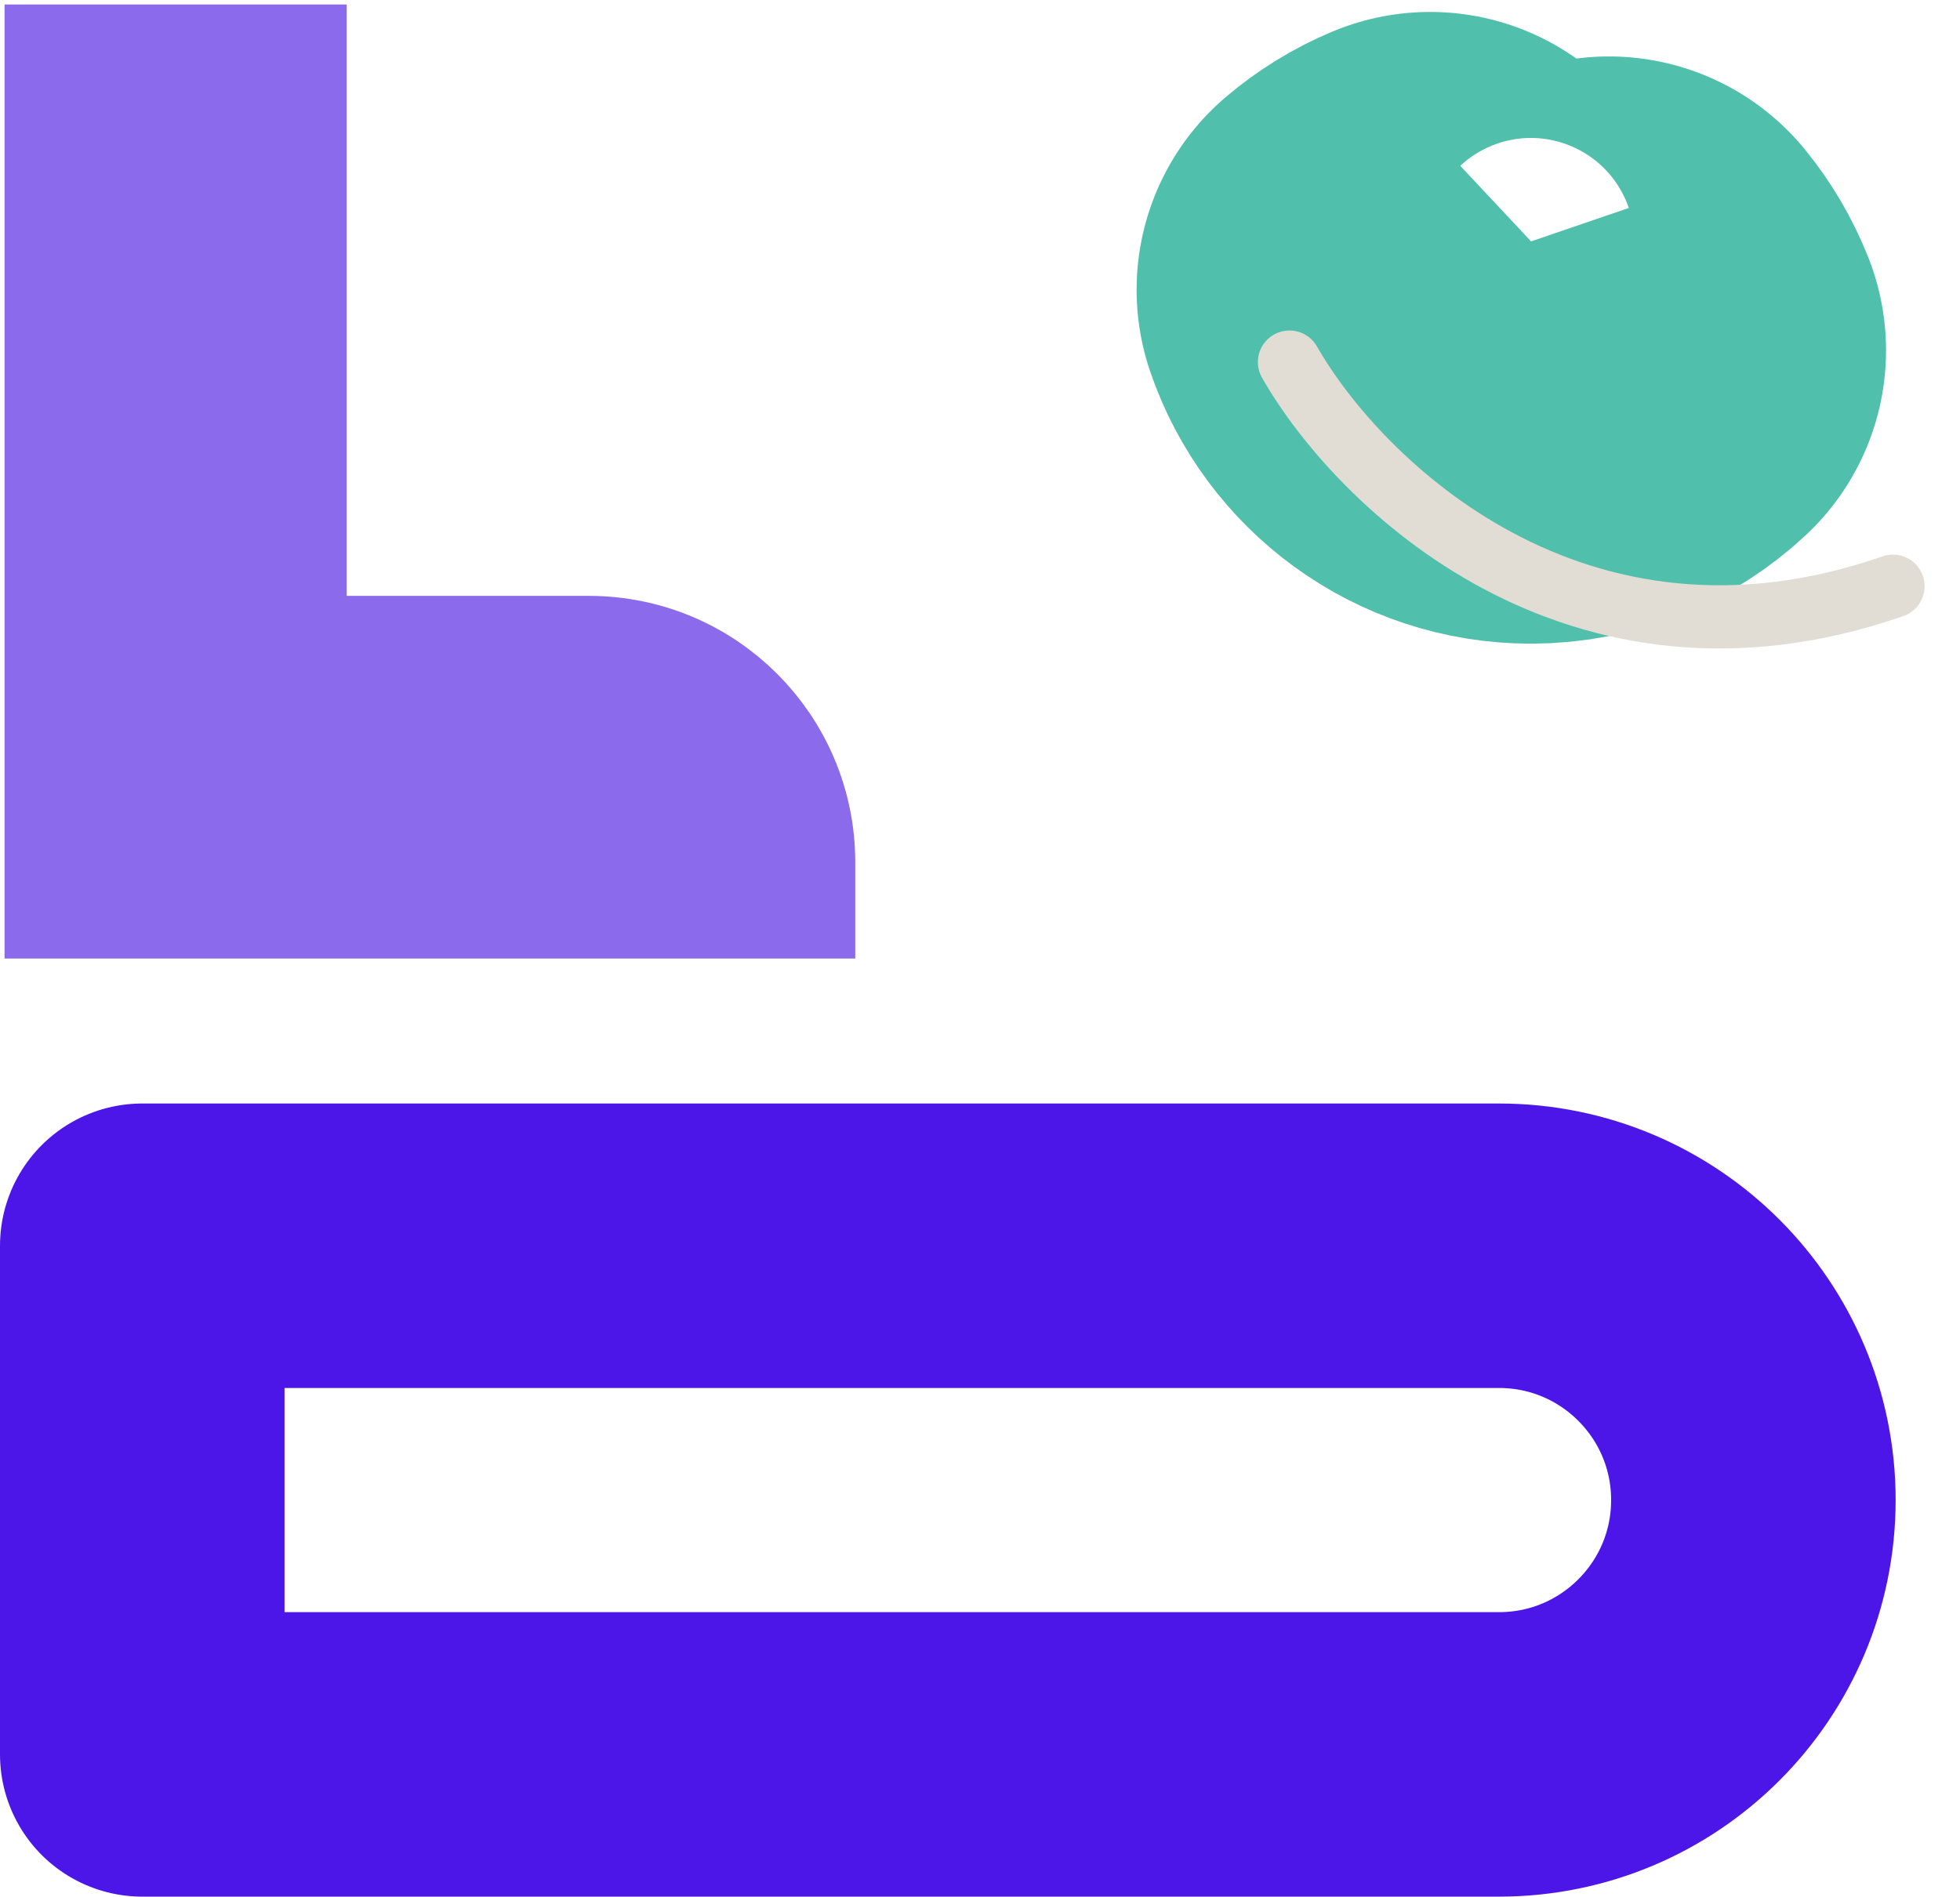
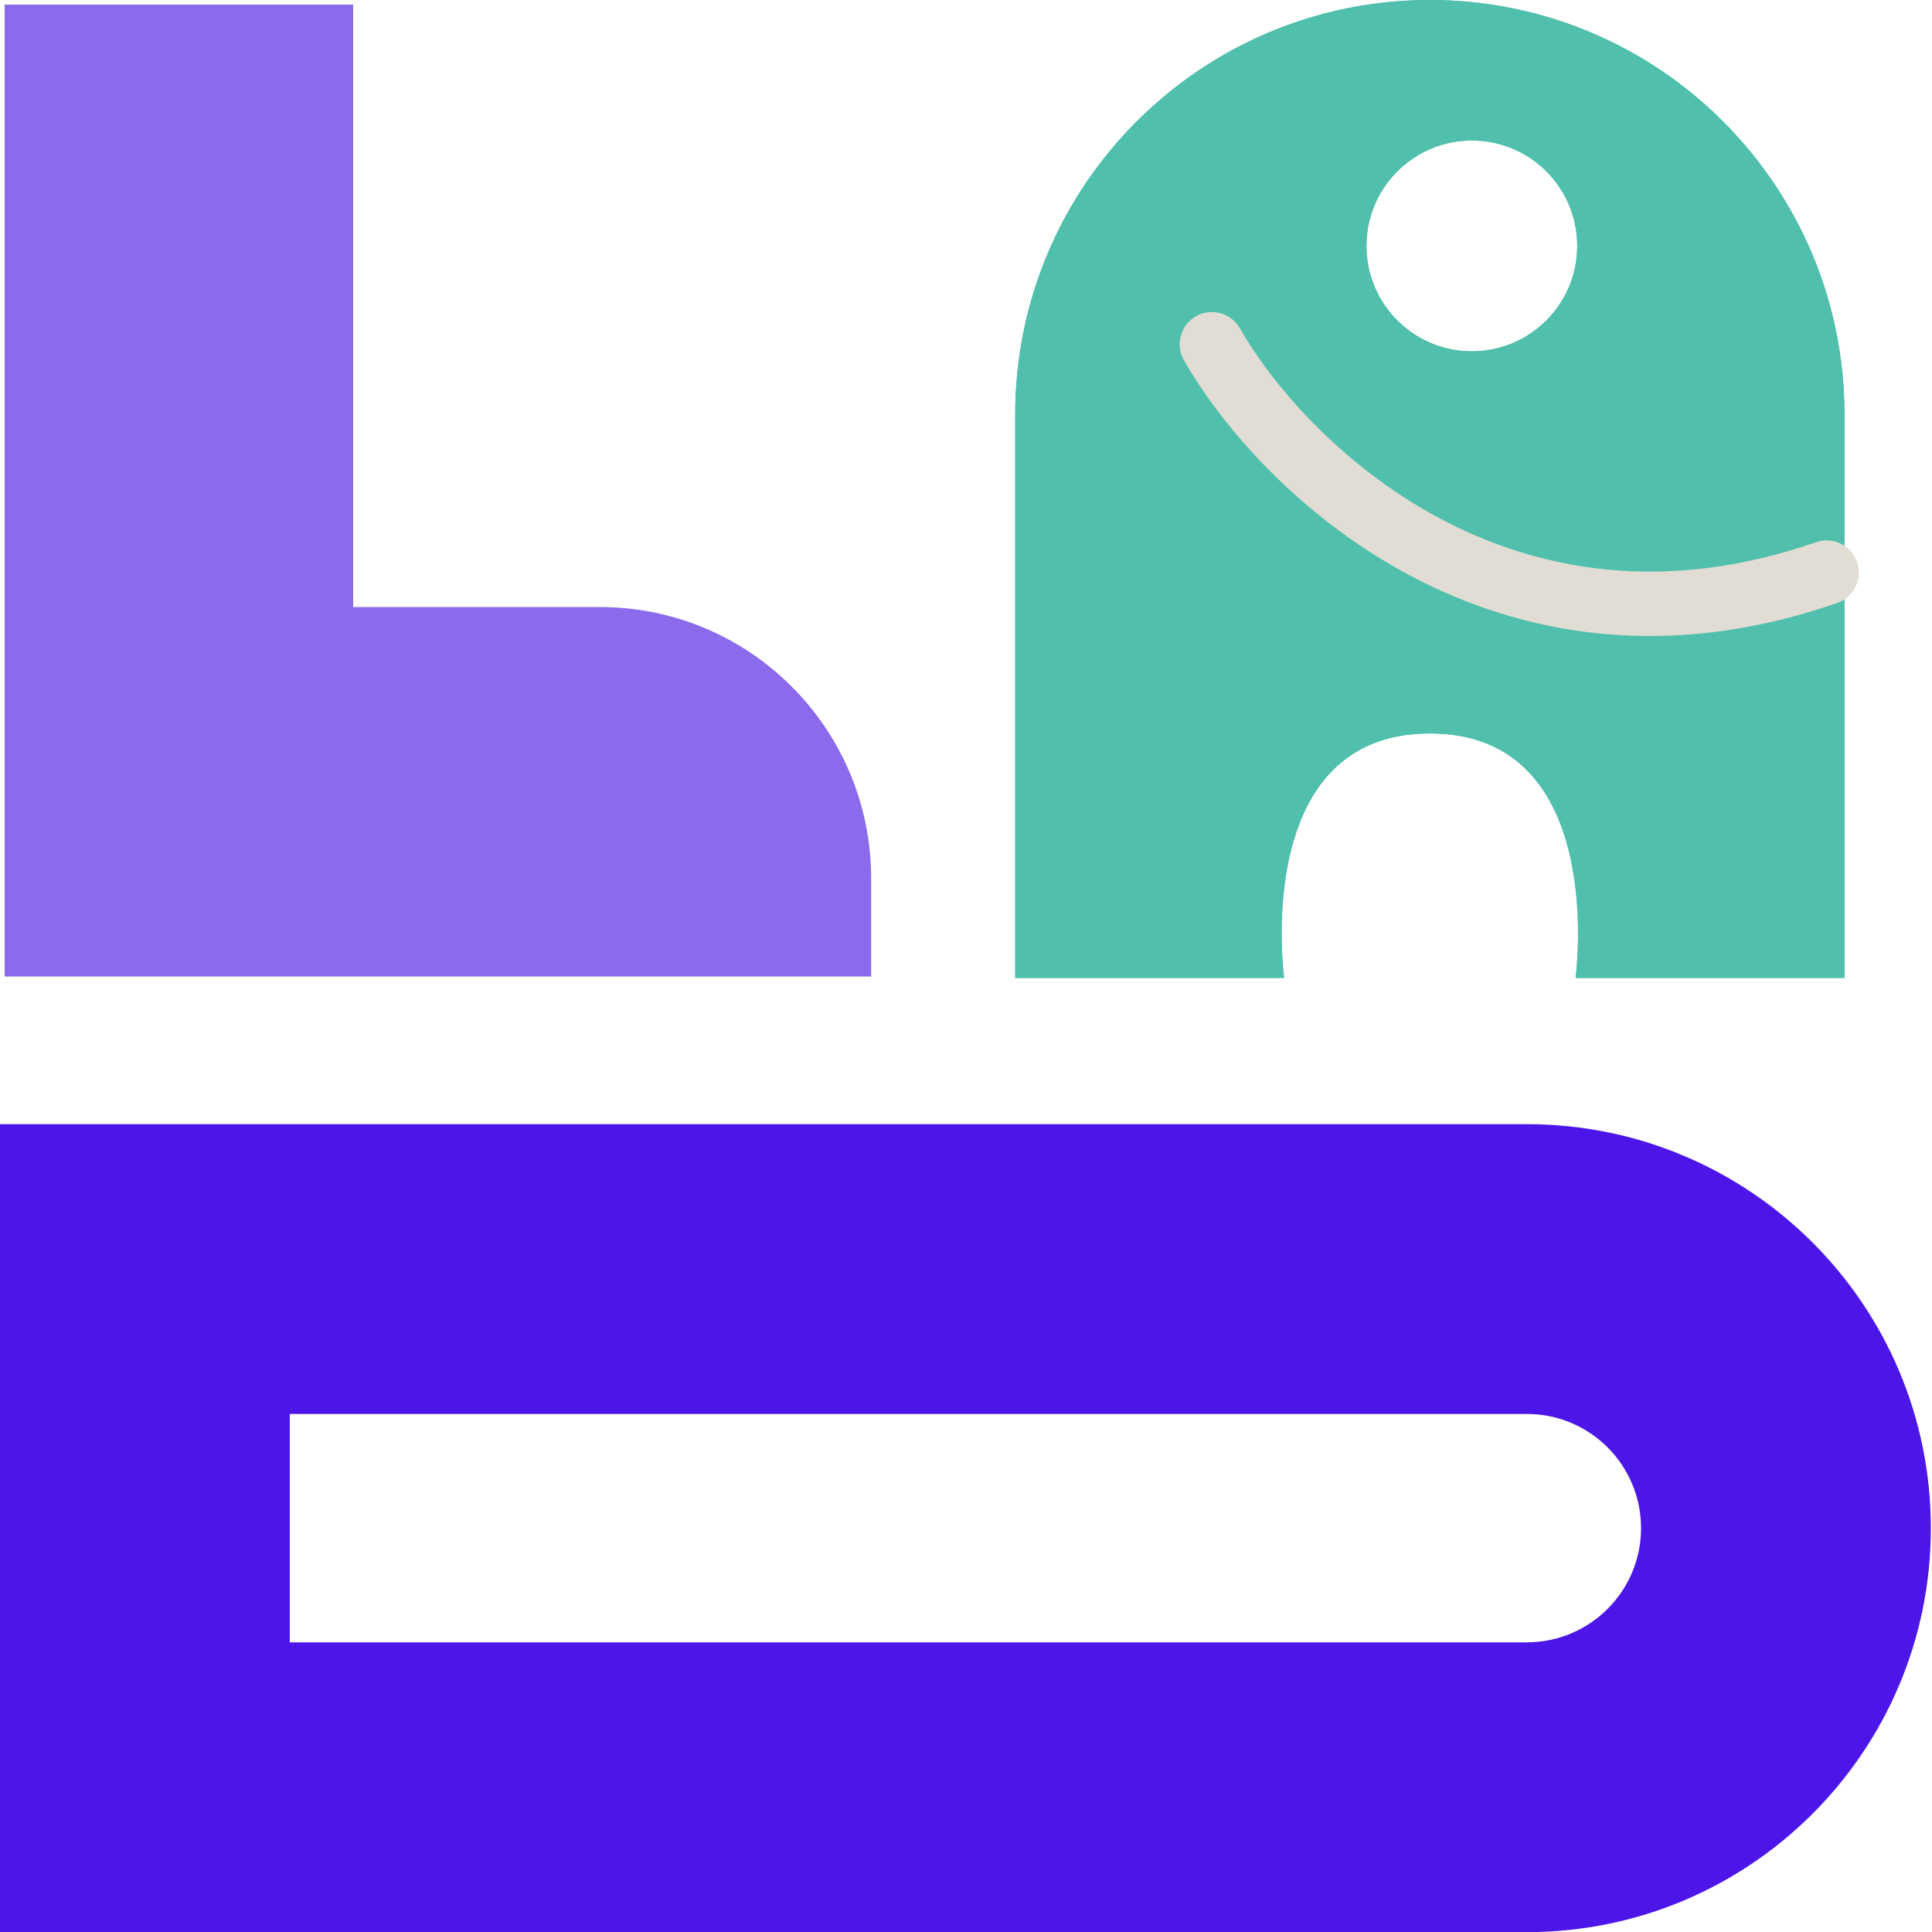
- <svg xmlns="http://www.w3.org/2000/svg" width="31" height="30" viewBox="0 0 31 30" fill="none">
-   <path d="M2.25 27.752V19.706H23.709C25.931 19.706 27.732 21.507 27.732 23.729C27.732 25.951 25.931 27.752 23.709 27.752H2.25Z" stroke="#4D16E8" stroke-width="4.5" stroke-linejoin="round" />
-   <path d="M24.213 6.182C23.176 6.182 22.295 5.514 21.977 4.584C22.168 4.421 22.384 4.287 22.619 4.189C22.787 4.914 23.437 5.455 24.213 5.455C24.706 5.455 25.148 5.237 25.448 4.893C25.607 5.087 25.736 5.306 25.83 5.543C25.407 5.939 24.839 6.182 24.213 6.182Z" fill="#50BFAB" stroke="#50BFAB" stroke-width="8" stroke-linejoin="round" />
-   <path d="M20.395 5.728C21.485 7.637 24.922 11.019 29.94 9.273" stroke="#E1DDD4" stroke-linecap="round" stroke-linejoin="round" />
-   <path d="M1.072 14.163V1.071H4.484V10.426H9.313C11.088 10.426 12.527 11.865 12.527 13.64V14.163H1.072Z" fill="#8C6AEC" stroke="#8C6AEC" stroke-width="2" />
+ <svg xmlns="http://www.w3.org/2000/svg" width="30" height="30" viewBox="0 0 30 30" fill="none">
+   <path fill-rule="evenodd" clip-rule="evenodd" d="M0 17.456H23.709C27.174 17.456 29.982 20.264 29.982 23.729C29.982 27.193 27.174 30.002 23.709 30.002H0V17.456ZM4.5 25.502H23.709C24.688 25.502 25.482 24.708 25.482 23.729C25.482 22.749 24.688 21.956 23.709 21.956H4.5V25.502Z" fill="#4D16E8" />
+   <path fill-rule="evenodd" clip-rule="evenodd" d="M15.764 6.439V15.185H19.94C19.94 15.185 19.418 11.389 22.203 11.389C24.987 11.389 24.465 15.185 24.465 15.185H28.641V6.439C28.641 2.883 25.759 0 22.203 0C18.646 0 15.764 2.883 15.764 6.439ZM22.855 5.455C23.759 5.455 24.491 4.722 24.491 3.818C24.491 2.915 23.759 2.182 22.855 2.182C21.951 2.182 21.218 2.915 21.218 3.818C21.218 4.722 21.951 5.455 22.855 5.455Z" fill="#50BFAB" />
+   <path fill-rule="evenodd" clip-rule="evenodd" d="M28.641 15.185V6.439C28.641 6.155 28.623 5.876 28.587 5.602C28.506 4.974 28.334 4.376 28.086 3.818C27.166 1.757 25.196 0.268 22.855 0.033C22.64 0.011 22.423 0 22.203 0C19.729 0 17.581 1.395 16.502 3.441C16.437 3.565 16.376 3.69 16.319 3.818C16.071 4.375 15.899 4.974 15.818 5.602C15.782 5.876 15.764 6.155 15.764 6.439V15.185H19.94C19.94 15.185 19.905 14.933 19.902 14.558C19.902 14.558 19.902 14.558 19.902 14.558C19.899 14.338 19.908 14.076 19.94 13.799C19.968 13.556 20.015 13.301 20.089 13.052C20.2 12.674 20.374 12.309 20.641 12.017C20.985 11.642 21.484 11.389 22.203 11.389C22.444 11.389 22.661 11.417 22.855 11.47C23.239 11.573 23.535 11.768 23.764 12.017C24.097 12.381 24.285 12.859 24.388 13.334C24.422 13.491 24.447 13.647 24.465 13.799C24.497 14.076 24.506 14.338 24.503 14.558C24.503 14.557 24.503 14.558 24.503 14.558C24.5 14.932 24.465 15.185 24.465 15.185H28.641ZM21.265 3.43C21.235 3.554 21.218 3.684 21.218 3.818C21.218 4.49 21.623 5.068 22.203 5.32C22.402 5.407 22.623 5.455 22.855 5.455C23.759 5.455 24.491 4.722 24.491 3.818C24.491 3.756 24.488 3.695 24.481 3.634C24.39 2.817 23.697 2.182 22.855 2.182C22.623 2.182 22.402 2.23 22.203 2.317C21.739 2.519 21.387 2.929 21.265 3.43Z" fill="#50BFAB" />
+   <path fill-rule="evenodd" clip-rule="evenodd" d="M18.57 4.911C18.81 4.774 19.116 4.858 19.253 5.097C19.758 5.982 20.825 7.232 22.354 8.048C23.866 8.854 25.835 9.241 28.2 8.419C28.46 8.328 28.745 8.466 28.836 8.727C28.927 8.988 28.789 9.272 28.528 9.363C25.874 10.286 23.616 9.855 21.883 8.93C20.166 8.014 18.97 6.619 18.384 5.594C18.247 5.354 18.331 5.048 18.57 4.911Z" fill="#E1DDD4" />
+   <path d="M1.072 14.163V1.071H4.484V10.426H9.313C11.088 10.426 12.527 11.865 12.527 13.64V14.163H1.072Z" fill="#8C6AEC" />
+   <path fill-rule="evenodd" clip-rule="evenodd" d="M0.072 0.071H5.484V9.426H9.313C11.641 9.426 13.527 11.313 13.527 13.64V15.163H0.072V0.071ZM2.072 2.071V13.163H11.476C11.258 12.169 10.372 11.426 9.313 11.426H3.484V2.071H2.072Z" fill="#8C6AEC" />
</svg>
